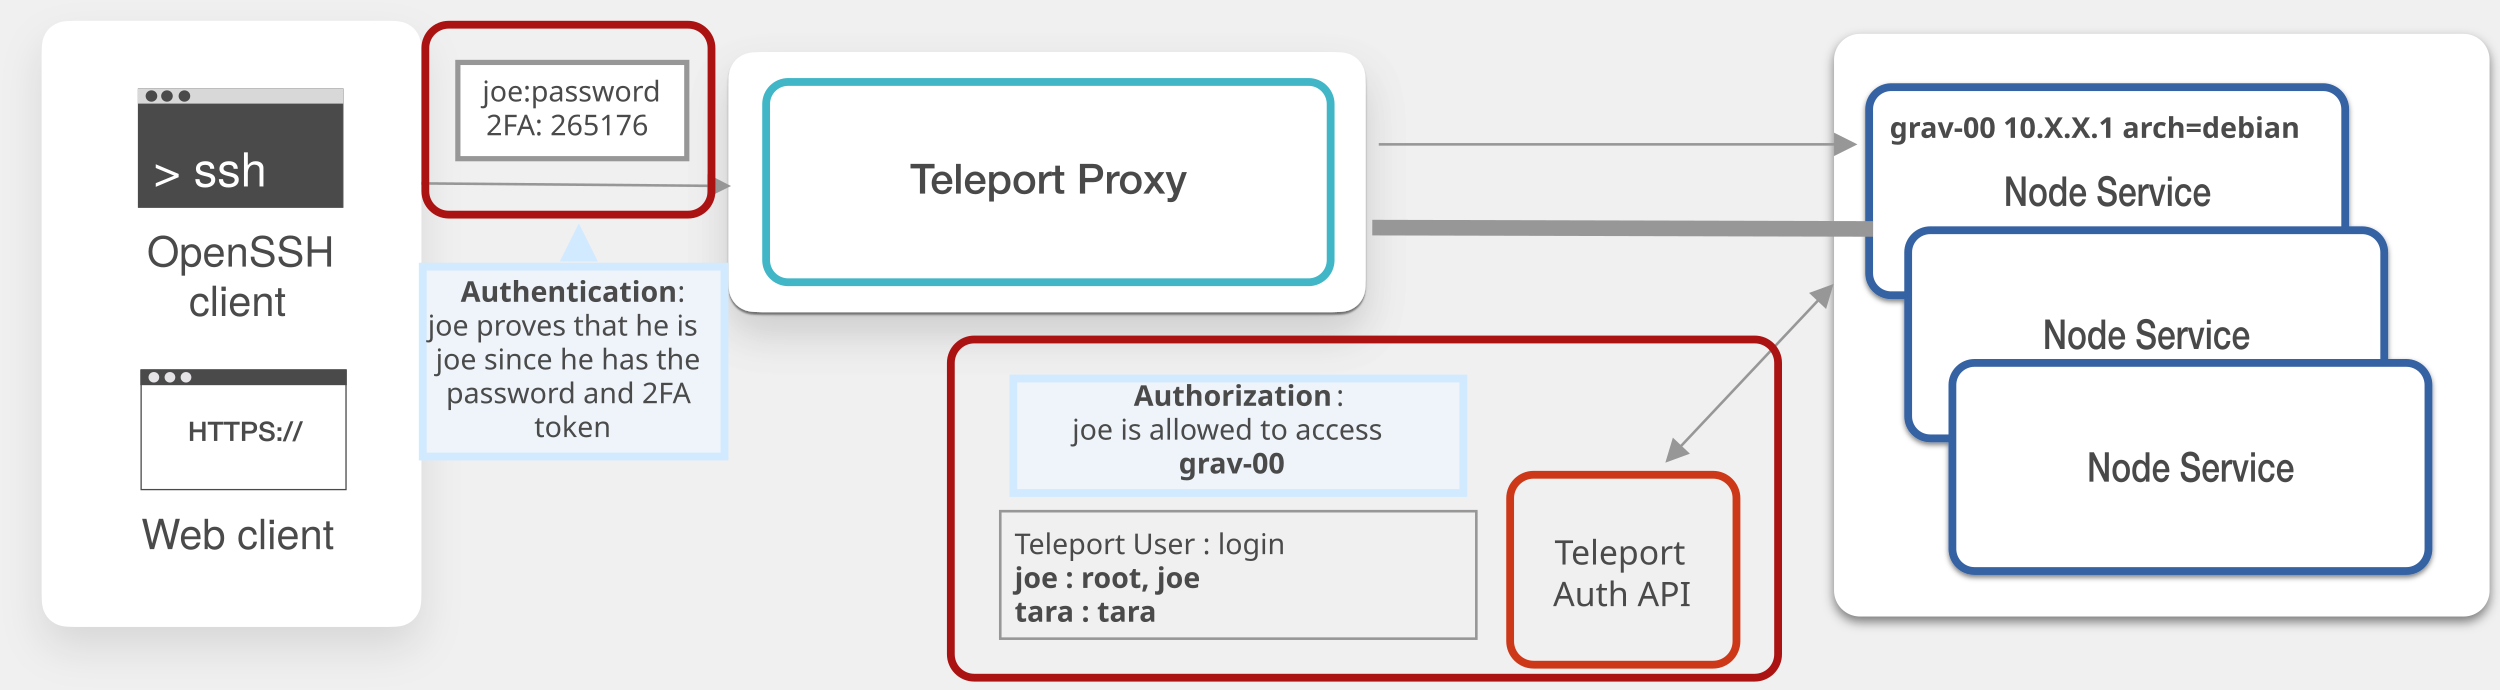
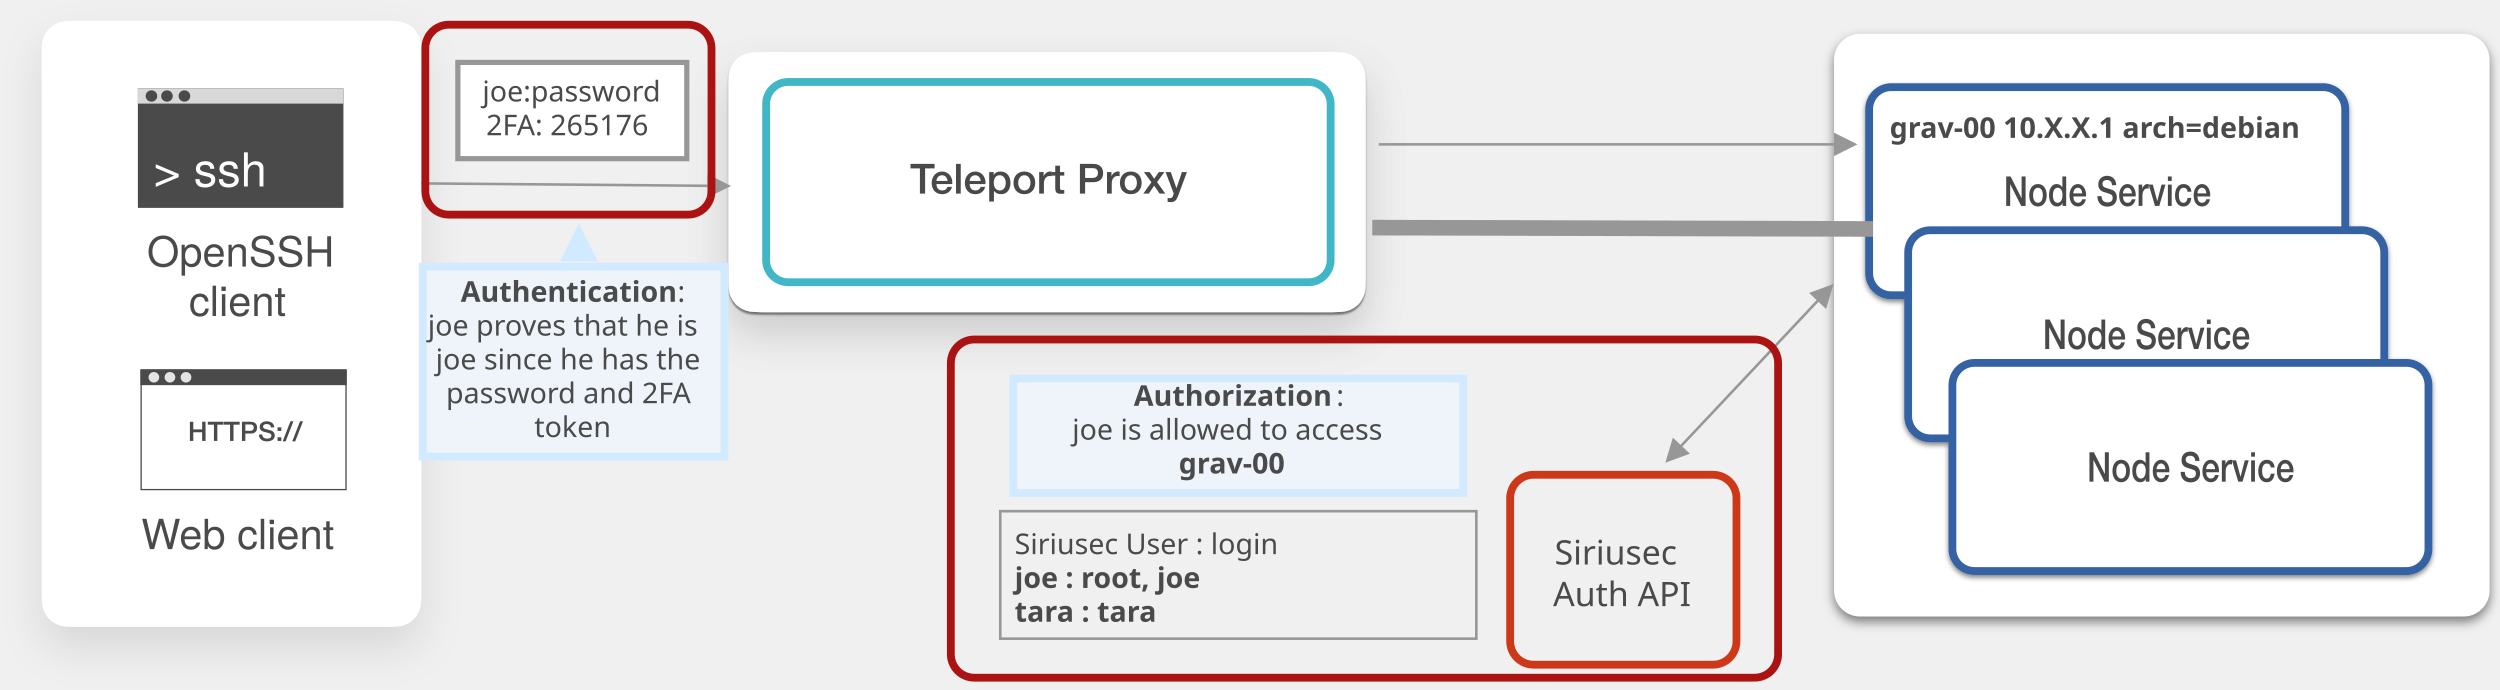
<svg xmlns="http://www.w3.org/2000/svg" xmlns:xlink="http://www.w3.org/1999/xlink" height="265" viewBox="0 0 961 265" width="961">
  <defs>
    <rect id="a" height="224" rx="10" width="252" x="705" y="13" />
    <filter id="b" height="106.2%" width="105.6%" x="-2.8%" y="-2.2%">
      <feOffset dx="0" dy="2" in="SourceAlpha" result="shadowOffsetOuter1" />
      <feGaussianBlur in="shadowOffsetOuter1" result="shadowBlurOuter1" stdDeviation="2" />
      <feColorMatrix in="shadowBlurOuter1" type="matrix" values="0 0 0 0 0   0 0 0 0 0   0 0 0 0 0  0 0 0 0.5 0" />
    </filter>
    <filter id="c" height="106.9%" width="106%" x="-3%" y="-3.4%">
      <feOffset dx="0" dy="1" in="SourceAlpha" result="shadowOffsetOuter1" />
      <feGaussianBlur in="shadowOffsetOuter1" result="shadowBlurOuter1" stdDeviation="1" />
      <feColorMatrix in="shadowBlurOuter1" result="shadowMatrixOuter1" type="matrix" values="0 0 0 0 0   0 0 0 0 0   0 0 0 0 0  0 0 0 0.5 0" />
      <feMerge>
        <feMergeNode in="shadowMatrixOuter1" />
        <feMergeNode in="SourceGraphic" />
      </feMerge>
    </filter>
    <filter id="d" height="140%" width="116.3%" x="-8.2%" y="-12%">
      <feOffset dx="0" dy="1" in="SourceAlpha" result="shadowOffsetOuter1" />
      <feGaussianBlur in="shadowOffsetOuter1" result="shadowBlurOuter1" stdDeviation=".5" />
      <feColorMatrix in="shadowBlurOuter1" result="shadowMatrixOuter1" type="matrix" values="0 0 0 0 0   0 0 0 0 0   0 0 0 0 0  0 0 0 0.5 0" />
      <feMerge>
        <feMergeNode in="shadowMatrixOuter1" />
        <feMergeNode in="SourceGraphic" />
      </feMerge>
    </filter>
    <path id="e" d="m12.819 0h219.361c4.458 0 6.074.464 7.704 1.336 1.63.872 2.909 2.15 3.78 3.78.872 1.63 1.336 3.246 1.336 7.704v74.361c0 4.458-.464 6.074-1.336 7.704-.872 1.63-2.15 2.909-3.78 3.78-1.63.872-3.246 1.336-7.704 1.336h-219.361c-4.458 0-6.074-.464-7.704-1.336-1.63-.872-2.909-2.15-3.78-3.78s-1.336-3.246-1.336-7.704v-74.361c0-4.458.464-6.074 1.336-7.704s2.15-2.909 3.78-3.78 3.246-1.336 7.704-1.336z" />
    <filter id="f" height="156%" width="122.9%" x="-11.4%" y="-20%">
      <feOffset dx="0" dy="8" in="SourceAlpha" result="shadowOffsetOuter1" />
      <feGaussianBlur in="shadowOffsetOuter1" result="shadowBlurOuter1" stdDeviation="8" />
      <feColorMatrix in="shadowBlurOuter1" type="matrix" values="0 0 0 0 0   0 0 0 0 0   0 0 0 0 0  0 0 0 0.104 0" />
    </filter>
    <path id="g" d="m28.819 8h120.361c4.458 0 6.074.464 7.704 1.336 1.63.872 2.909 2.15 3.78 3.78.872 1.63 1.336 3.246 1.336 7.704v207.361c0 4.458-.464 6.074-1.336 7.704-.872 1.63-2.15 2.909-3.78 3.78-1.63.872-3.246 1.336-7.704 1.336h-120.361c-4.458 0-6.074-.464-7.704-1.336-1.63-.872-2.909-2.15-3.78-3.78-.872-1.63-1.336-3.246-1.336-7.704v-207.361c0-4.458.464-6.074 1.336-7.704.872-1.63 2.15-2.909 3.78-3.78 1.63-.872 3.246-1.336 7.704-1.336z" />
    <filter id="h" height="124%" width="138.4%" x="-19.2%" y="-8.6%">
      <feOffset dx="0" dy="8" in="SourceAlpha" result="shadowOffsetOuter1" />
      <feGaussianBlur in="shadowOffsetOuter1" result="shadowBlurOuter1" stdDeviation="8" />
      <feColorMatrix in="shadowBlurOuter1" type="matrix" values="0 0 0 0 0   0 0 0 0 0   0 0 0 0 0  0 0 0 0.104 0" />
    </filter>
  </defs>
  <g fill="none" fill-rule="evenodd">
    <use fill="#000" filter="url(#b)" xlink:href="#a" />
    <use fill="#fff" fill-rule="evenodd" xlink:href="#a" />
    <g filter="url(#c)" transform="translate(717 32)">
      <path d="m10 1.5c-4.694 0-8.5 3.806-8.5 8.5v63c0 4.694 3.806 8.5 8.5 8.5h166c4.694 0 8.5-3.806 8.5-8.5v-63c0-4.694-3.806-8.5-8.5-8.5z" fill="#fff" stroke="#3662a2" stroke-width="3" />
      <path d="m54.183 35.841h1.7l4.198 8.338h.026v-8.338h1.532v11.318h-1.7l-4.185-8.322h-.039v8.322h-1.532zm12.206 11.54c-.532 0-1.006-.108-1.423-.325-.416-.217-.768-.515-1.056-.896-.288-.38-.506-.835-.657-1.363s-.225-1.11-.225-1.744c0-.624.075-1.199.225-1.728.15-.528.369-.983.657-1.363.288-.38.64-.679 1.056-.896.416-.217.891-.325 1.423-.325.532 0 1.006.108 1.423.325s.768.515 1.056.896c.288.38.506.835.657 1.363.15.528.225 1.104.225 1.728 0 .634-.075 1.215-.225 1.744s-.369.983-.657 1.363c-.288.38-.64.679-1.056.896-.416.217-.891.325-1.423.325zm0-1.427c.326 0 .609-.085.85-.254.24-.169.438-.391.592-.666.155-.275.268-.584.341-.927.073-.343.109-.695.109-1.054 0-.349-.036-.697-.109-1.046-.073-.349-.187-.658-.341-.927-.155-.269-.352-.489-.592-.658-.24-.169-.524-.254-.85-.254s-.609.085-.85.254c-.24.169-.438.388-.592.658-.155.269-.268.579-.341.927-.073.349-.109.697-.109 1.046 0 .359.036.711.109 1.054s.187.653.341.927c.155.275.352.497.592.666.24.169.524.254.85.254zm10.854 1.205h-1.391v-1.11h-.026c-.197.476-.485.816-.863 1.022-.378.206-.777.309-1.197.309-.524 0-.981-.114-1.371-.341-.391-.227-.715-.536-.972-.927-.258-.391-.451-.853-.579-1.387-.129-.534-.193-1.107-.193-1.72 0-.74.082-1.379.245-1.918.163-.539.38-.983.65-1.332.27-.349.579-.605.927-.769.348-.164.702-.246 1.062-.246.206 0 .416.024.631.071s.421.124.618.23c.197.106.38.24.547.404s.307.357.418.579h.026v-4.185h1.468zm-5.125-4.011c0 .349.036.692.109 1.03s.185.639.335.904.341.476.573.634c.232.159.506.238.824.238.326 0 .607-.085.843-.254.236-.169.429-.391.579-.666.15-.275.262-.584.335-.927s.109-.695.109-1.054c0-.909-.165-1.617-.496-2.124s-.779-.761-1.346-.761c-.343 0-.633.087-.869.262-.236.174-.429.402-.579.682s-.258.597-.322.951-.097.716-.097 1.086zm11.292-.808c-.017-.285-.067-.56-.148-.824s-.193-.494-.335-.69-.313-.354-.515-.476c-.202-.122-.427-.182-.676-.182-.258 0-.491.055-.702.166-.21.111-.391.264-.541.46-.15.196-.27.425-.361.69s-.139.55-.148.856zm-3.425 1.189c0 .317.036.624.109.919.073.296.182.555.328.777.146.222.33.399.554.531.223.132.489.198.798.198.429 0 .775-.114 1.037-.341.262-.227.457-.568.586-1.022h1.391c-.077.444-.21.84-.399 1.189-.189.349-.416.642-.682.88-.266.238-.564.417-.895.539-.33.122-.676.182-1.037.182-.524 0-.987-.106-1.391-.317-.403-.211-.745-.507-1.024-.888-.279-.38-.489-.835-.631-1.363-.142-.528-.212-1.11-.212-1.744 0-.581.075-1.133.225-1.657.15-.523.365-.983.644-1.379.279-.396.616-.711 1.011-.943.395-.232.841-.349 1.339-.349.524 0 .994.135 1.41.404.416.269.762.626 1.037 1.07s.474.954.599 1.53c.124.576.157 1.17.097 1.783zm10.854-.143c0 .433.06.803.18 1.11.12.306.288.557.502.753.215.196.461.338.74.428.279.09.582.135.908.135.352 0 .652-.05.901-.151s.451-.23.605-.388c.155-.159.266-.341.335-.547.069-.206.103-.415.103-.626 0-.433-.079-.753-.238-.959-.159-.206-.333-.351-.521-.436-.326-.148-.706-.288-1.14-.42-.433-.132-.968-.304-1.603-.515-.395-.127-.723-.293-.985-.499-.262-.206-.47-.436-.624-.69s-.264-.523-.328-.808c-.064-.285-.097-.576-.097-.872 0-.571.097-1.065.29-1.482.193-.417.449-.764.766-1.038.318-.275.678-.478 1.082-.61.403-.132.811-.198 1.223-.198.481 0 .933.077 1.358.23s.798.383 1.12.69.577.684.766 1.133c.189.449.283.97.283 1.561h-1.609c-.043-.729-.245-1.244-.605-1.546-.361-.301-.82-.452-1.378-.452-.189 0-.382.024-.579.071-.197.048-.378.127-.541.238-.163.111-.298.262-.406.452-.107.19-.161.428-.161.713 0 .402.101.716.303.943s.466.399.792.515c.034.011.17.055.406.135.236.079.5.166.792.262.292.095.577.188.856.277.279.09.479.156.599.198.3.116.562.275.785.476s.41.431.56.69c.15.259.262.536.335.832.073.296.109.592.109.888 0 .634-.105 1.176-.315 1.625-.21.449-.487.816-.83 1.102-.343.285-.734.494-1.172.626-.438.132-.884.198-1.339.198-.524 0-1.017-.079-1.481-.238-.464-.159-.867-.402-1.21-.729-.343-.328-.618-.748-.824-1.26-.206-.513-.313-1.118-.322-1.815zm11.653-1.046c-.017-.285-.067-.56-.148-.824-.082-.264-.193-.494-.335-.69-.142-.196-.313-.354-.515-.476-.202-.122-.427-.182-.676-.182-.258 0-.491.055-.702.166-.21.111-.391.264-.541.46-.15.196-.27.425-.361.69-.09.264-.139.55-.148.856zm-3.425 1.189c0 .317.036.624.109.919.073.296.182.555.328.777.146.222.33.399.554.531.223.132.489.198.798.198.429 0 .775-.114 1.037-.341.262-.227.457-.568.586-1.022h1.391c-.077.444-.21.84-.399 1.189-.189.349-.416.642-.682.88-.266.238-.564.417-.895.539-.33.122-.676.182-1.037.182-.524 0-.987-.106-1.391-.317-.403-.211-.745-.507-1.024-.888s-.489-.835-.631-1.363-.212-1.11-.212-1.744c0-.581.075-1.133.225-1.657.15-.523.365-.983.644-1.379.279-.396.616-.711 1.011-.943.395-.232.841-.349 1.339-.349.524 0 .994.135 1.41.404.416.269.762.626 1.037 1.07s.474.954.599 1.53c.124.576.157 1.17.097 1.783zm6.013-4.565h1.378v1.585h.026c.043-.222.127-.439.251-.65.124-.211.275-.404.451-.579.176-.174.371-.314.586-.42.215-.106.433-.159.657-.159.172 0 .29.005.354.016.064.011.131.021.2.032v1.744c-.103-.021-.208-.04-.315-.055-.107-.016-.212-.024-.315-.024-.249 0-.483.061-.702.182-.219.122-.41.301-.573.539-.163.238-.292.531-.386.88-.094.349-.142.75-.142 1.205v3.9h-1.468zm3.876 0h1.597l1.687 6.293h.026l1.622-6.293h1.519l-2.382 8.195h-1.648zm7.378-3.123h1.468v1.712h-1.468zm0 3.123h1.468v8.195h-1.468zm7.558 2.742c-.06-.507-.225-.89-.496-1.149-.27-.259-.612-.388-1.024-.388-.189 0-.391.04-.605.119-.215.079-.412.227-.592.444-.18.217-.33.518-.451.904-.12.386-.18.89-.18 1.514 0 .338.032.676.097 1.015.064.338.167.639.309.904.142.264.324.478.547.642s.494.246.811.246c.429 0 .783-.164 1.062-.491s.453-.787.521-1.379h1.468c-.137 1.067-.466 1.884-.985 2.449s-1.208.848-2.067.848c-.524 0-.985-.108-1.384-.325-.399-.217-.736-.513-1.011-.888s-.483-.822-.624-1.339c-.142-.518-.212-1.078-.212-1.68 0-.613.069-1.189.206-1.728.137-.539.343-1.007.618-1.403.275-.396.616-.708 1.024-.935s.886-.341 1.436-.341c.386 0 .753.061 1.101.182.348.122.657.304.927.547s.491.55.663.919c.172.37.275.808.309 1.316zm7.236.634c-.017-.285-.067-.56-.148-.824-.082-.264-.193-.494-.335-.69-.142-.196-.313-.354-.515-.476-.202-.122-.427-.182-.676-.182-.258 0-.491.055-.702.166-.21.111-.391.264-.541.46-.15.196-.27.425-.361.69-.09.264-.139.55-.148.856zm-3.425 1.189c0 .317.036.624.109.919.073.296.182.555.328.777.146.222.33.399.554.531.223.132.489.198.798.198.429 0 .775-.114 1.037-.341s.457-.568.586-1.022h1.391c-.077.444-.21.84-.399 1.189-.189.349-.416.642-.682.88-.266.238-.564.417-.895.539-.33.122-.676.182-1.037.182-.524 0-.987-.106-1.391-.317-.403-.211-.745-.507-1.024-.888-.279-.38-.489-.835-.631-1.363-.142-.528-.212-1.11-.212-1.744 0-.581.075-1.133.225-1.657.15-.523.365-.983.644-1.379.279-.396.616-.711 1.011-.943.395-.232.841-.349 1.339-.349.524 0 .994.135 1.41.404.416.269.762.626 1.037 1.07s.474.954.599 1.53c.124.576.157 1.17.097 1.783z" fill="#4a4a4a" />
      <g transform="translate(15 55)">
        <path d="m10 1.5c-4.694 0-8.5 3.806-8.5 8.5v63c0 4.694 3.806 8.5 8.5 8.5h166c4.694 0 8.5-3.806 8.5-8.5v-63c0-4.694-3.806-8.5-8.5-8.5z" fill="#fff" stroke="#3662a2" stroke-width="3" />
        <path d="m54.183 35.841h1.7l4.198 8.338h.026v-8.338h1.532v11.318h-1.7l-4.185-8.322h-.039v8.322h-1.532zm12.206 11.54c-.532 0-1.006-.108-1.423-.325-.416-.217-.768-.515-1.056-.896-.288-.38-.506-.835-.657-1.363s-.225-1.11-.225-1.744c0-.624.075-1.199.225-1.728.15-.528.369-.983.657-1.363.288-.38.64-.679 1.056-.896.416-.217.891-.325 1.423-.325.532 0 1.006.108 1.423.325s.768.515 1.056.896c.288.38.506.835.657 1.363.15.528.225 1.104.225 1.728 0 .634-.075 1.215-.225 1.744s-.369.983-.657 1.363c-.288.38-.64.679-1.056.896-.416.217-.891.325-1.423.325zm0-1.427c.326 0 .609-.085.85-.254.24-.169.438-.391.592-.666.155-.275.268-.584.341-.927.073-.343.109-.695.109-1.054 0-.349-.036-.697-.109-1.046-.073-.349-.187-.658-.341-.927-.155-.269-.352-.489-.592-.658-.24-.169-.524-.254-.85-.254s-.609.085-.85.254c-.24.169-.438.388-.592.658-.155.269-.268.579-.341.927-.073.349-.109.697-.109 1.046 0 .359.036.711.109 1.054s.187.653.341.927c.155.275.352.497.592.666.24.169.524.254.85.254zm10.854 1.205h-1.391v-1.11h-.026c-.197.476-.485.816-.863 1.022-.378.206-.777.309-1.197.309-.524 0-.981-.114-1.371-.341-.391-.227-.715-.536-.972-.927-.258-.391-.451-.853-.579-1.387-.129-.534-.193-1.107-.193-1.72 0-.74.082-1.379.245-1.918.163-.539.38-.983.65-1.332.27-.349.579-.605.927-.769.348-.164.702-.246 1.062-.246.206 0 .416.024.631.071s.421.124.618.23c.197.106.38.24.547.404s.307.357.418.579h.026v-4.185h1.468zm-5.125-4.011c0 .349.036.692.109 1.03s.185.639.335.904.341.476.573.634c.232.159.506.238.824.238.326 0 .607-.085.843-.254.236-.169.429-.391.579-.666.15-.275.262-.584.335-.927s.109-.695.109-1.054c0-.909-.165-1.617-.496-2.124s-.779-.761-1.346-.761c-.343 0-.633.087-.869.262-.236.174-.429.402-.579.682s-.258.597-.322.951-.097.716-.097 1.086zm11.292-.808c-.017-.285-.067-.56-.148-.824s-.193-.494-.335-.69-.313-.354-.515-.476c-.202-.122-.427-.182-.676-.182-.258 0-.491.055-.702.166-.21.111-.391.264-.541.46-.15.196-.27.425-.361.69s-.139.55-.148.856zm-3.425 1.189c0 .317.036.624.109.919.073.296.182.555.328.777.146.222.33.399.554.531.223.132.489.198.798.198.429 0 .775-.114 1.037-.341.262-.227.457-.568.586-1.022h1.391c-.077.444-.21.84-.399 1.189-.189.349-.416.642-.682.88-.266.238-.564.417-.895.539-.33.122-.676.182-1.037.182-.524 0-.987-.106-1.391-.317-.403-.211-.745-.507-1.024-.888-.279-.38-.489-.835-.631-1.363-.142-.528-.212-1.11-.212-1.744 0-.581.075-1.133.225-1.657.15-.523.365-.983.644-1.379.279-.396.616-.711 1.011-.943.395-.232.841-.349 1.339-.349.524 0 .994.135 1.41.404.416.269.762.626 1.037 1.07s.474.954.599 1.53c.124.576.157 1.17.097 1.783zm10.854-.143c0 .433.06.803.18 1.11.12.306.288.557.502.753.215.196.461.338.74.428.279.09.582.135.908.135.352 0 .652-.05.901-.151s.451-.23.605-.388c.155-.159.266-.341.335-.547.069-.206.103-.415.103-.626 0-.433-.079-.753-.238-.959-.159-.206-.333-.351-.521-.436-.326-.148-.706-.288-1.14-.42-.433-.132-.968-.304-1.603-.515-.395-.127-.723-.293-.985-.499-.262-.206-.47-.436-.624-.69s-.264-.523-.328-.808c-.064-.285-.097-.576-.097-.872 0-.571.097-1.065.29-1.482.193-.417.449-.764.766-1.038.318-.275.678-.478 1.082-.61.403-.132.811-.198 1.223-.198.481 0 .933.077 1.358.23s.798.383 1.12.69.577.684.766 1.133c.189.449.283.97.283 1.561h-1.609c-.043-.729-.245-1.244-.605-1.546-.361-.301-.82-.452-1.378-.452-.189 0-.382.024-.579.071-.197.048-.378.127-.541.238-.163.111-.298.262-.406.452-.107.19-.161.428-.161.713 0 .402.101.716.303.943s.466.399.792.515c.034.011.17.055.406.135.236.079.5.166.792.262.292.095.577.188.856.277.279.09.479.156.599.198.3.116.562.275.785.476s.41.431.56.69c.15.259.262.536.335.832.073.296.109.592.109.888 0 .634-.105 1.176-.315 1.625-.21.449-.487.816-.83 1.102-.343.285-.734.494-1.172.626-.438.132-.884.198-1.339.198-.524 0-1.017-.079-1.481-.238-.464-.159-.867-.402-1.21-.729-.343-.328-.618-.748-.824-1.26-.206-.513-.313-1.118-.322-1.815zm11.653-1.046c-.017-.285-.067-.56-.148-.824-.082-.264-.193-.494-.335-.69-.142-.196-.313-.354-.515-.476-.202-.122-.427-.182-.676-.182-.258 0-.491.055-.702.166-.21.111-.391.264-.541.46-.15.196-.27.425-.361.69-.09.264-.139.55-.148.856zm-3.425 1.189c0 .317.036.624.109.919.073.296.182.555.328.777.146.222.33.399.554.531.223.132.489.198.798.198.429 0 .775-.114 1.037-.341.262-.227.457-.568.586-1.022h1.391c-.077.444-.21.84-.399 1.189-.189.349-.416.642-.682.88-.266.238-.564.417-.895.539-.33.122-.676.182-1.037.182-.524 0-.987-.106-1.391-.317-.403-.211-.745-.507-1.024-.888s-.489-.835-.631-1.363-.212-1.11-.212-1.744c0-.581.075-1.133.225-1.657.15-.523.365-.983.644-1.379.279-.396.616-.711 1.011-.943.395-.232.841-.349 1.339-.349.524 0 .994.135 1.41.404.416.269.762.626 1.037 1.07s.474.954.599 1.53c.124.576.157 1.17.097 1.783zm6.013-4.565h1.378v1.585h.026c.043-.222.127-.439.251-.65.124-.211.275-.404.451-.579.176-.174.371-.314.586-.42.215-.106.433-.159.657-.159.172 0 .29.005.354.016.064.011.131.021.2.032v1.744c-.103-.021-.208-.04-.315-.055-.107-.016-.212-.024-.315-.024-.249 0-.483.061-.702.182-.219.122-.41.301-.573.539-.163.238-.292.531-.386.88-.094.349-.142.75-.142 1.205v3.9h-1.468zm3.876 0h1.597l1.687 6.293h.026l1.622-6.293h1.519l-2.382 8.195h-1.648zm7.378-3.123h1.468v1.712h-1.468zm0 3.123h1.468v8.195h-1.468zm7.558 2.742c-.06-.507-.225-.89-.496-1.149-.27-.259-.612-.388-1.024-.388-.189 0-.391.04-.605.119-.215.079-.412.227-.592.444-.18.217-.33.518-.451.904-.12.386-.18.89-.18 1.514 0 .338.032.676.097 1.015.064.338.167.639.309.904.142.264.324.478.547.642s.494.246.811.246c.429 0 .783-.164 1.062-.491s.453-.787.521-1.379h1.468c-.137 1.067-.466 1.884-.985 2.449s-1.208.848-2.067.848c-.524 0-.985-.108-1.384-.325-.399-.217-.736-.513-1.011-.888s-.483-.822-.624-1.339c-.142-.518-.212-1.078-.212-1.68 0-.613.069-1.189.206-1.728.137-.539.343-1.007.618-1.403.275-.396.616-.708 1.024-.935s.886-.341 1.436-.341c.386 0 .753.061 1.101.182.348.122.657.304.927.547s.491.55.663.919c.172.37.275.808.309 1.316zm7.236.634c-.017-.285-.067-.56-.148-.824-.082-.264-.193-.494-.335-.69-.142-.196-.313-.354-.515-.476-.202-.122-.427-.182-.676-.182-.258 0-.491.055-.702.166-.21.111-.391.264-.541.46-.15.196-.27.425-.361.69-.09.264-.139.55-.148.856zm-3.425 1.189c0 .317.036.624.109.919.073.296.182.555.328.777.146.222.33.399.554.531.223.132.489.198.798.198.429 0 .775-.114 1.037-.341s.457-.568.586-1.022h1.391c-.077.444-.21.84-.399 1.189-.189.349-.416.642-.682.88-.266.238-.564.417-.895.539-.33.122-.676.182-1.037.182-.524 0-.987-.106-1.391-.317-.403-.211-.745-.507-1.024-.888-.279-.38-.489-.835-.631-1.363-.142-.528-.212-1.11-.212-1.744 0-.581.075-1.133.225-1.657.15-.523.365-.983.644-1.379.279-.396.616-.711 1.011-.943.395-.232.841-.349 1.339-.349.524 0 .994.135 1.41.404.416.269.762.626 1.037 1.07s.474.954.599 1.53c.124.576.157 1.17.097 1.783z" fill="#4a4a4a" />
      </g>
      <g transform="translate(32 106)">
        <path d="m10 1.5c-4.694 0-8.5 3.806-8.5 8.5v63c0 4.694 3.806 8.5 8.5 8.5h166c4.694 0 8.5-3.806 8.5-8.5v-63c0-4.694-3.806-8.5-8.5-8.5z" fill="#fff" stroke="#3662a2" stroke-width="3" />
        <path d="m54.183 35.841h1.7l4.198 8.338h.026v-8.338h1.532v11.318h-1.7l-4.185-8.322h-.039v8.322h-1.532zm12.206 11.54c-.532 0-1.006-.108-1.423-.325-.416-.217-.768-.515-1.056-.896-.288-.38-.506-.835-.657-1.363s-.225-1.11-.225-1.744c0-.624.075-1.199.225-1.728.15-.528.369-.983.657-1.363.288-.38.64-.679 1.056-.896.416-.217.891-.325 1.423-.325.532 0 1.006.108 1.423.325s.768.515 1.056.896c.288.38.506.835.657 1.363.15.528.225 1.104.225 1.728 0 .634-.075 1.215-.225 1.744s-.369.983-.657 1.363c-.288.38-.64.679-1.056.896-.416.217-.891.325-1.423.325zm0-1.427c.326 0 .609-.085.85-.254.24-.169.438-.391.592-.666.155-.275.268-.584.341-.927.073-.343.109-.695.109-1.054 0-.349-.036-.697-.109-1.046-.073-.349-.187-.658-.341-.927-.155-.269-.352-.489-.592-.658-.24-.169-.524-.254-.85-.254s-.609.085-.85.254c-.24.169-.438.388-.592.658-.155.269-.268.579-.341.927-.073.349-.109.697-.109 1.046 0 .359.036.711.109 1.054s.187.653.341.927c.155.275.352.497.592.666.24.169.524.254.85.254zm10.854 1.205h-1.391v-1.11h-.026c-.197.476-.485.816-.863 1.022-.378.206-.777.309-1.197.309-.524 0-.981-.114-1.371-.341-.391-.227-.715-.536-.972-.927-.258-.391-.451-.853-.579-1.387-.129-.534-.193-1.107-.193-1.72 0-.74.082-1.379.245-1.918.163-.539.38-.983.65-1.332.27-.349.579-.605.927-.769.348-.164.702-.246 1.062-.246.206 0 .416.024.631.071s.421.124.618.23c.197.106.38.24.547.404s.307.357.418.579h.026v-4.185h1.468zm-5.125-4.011c0 .349.036.692.109 1.03s.185.639.335.904.341.476.573.634c.232.159.506.238.824.238.326 0 .607-.085.843-.254.236-.169.429-.391.579-.666.15-.275.262-.584.335-.927s.109-.695.109-1.054c0-.909-.165-1.617-.496-2.124s-.779-.761-1.346-.761c-.343 0-.633.087-.869.262-.236.174-.429.402-.579.682s-.258.597-.322.951-.097.716-.097 1.086zm11.292-.808c-.017-.285-.067-.56-.148-.824s-.193-.494-.335-.69-.313-.354-.515-.476c-.202-.122-.427-.182-.676-.182-.258 0-.491.055-.702.166-.21.111-.391.264-.541.46-.15.196-.27.425-.361.69s-.139.55-.148.856zm-3.425 1.189c0 .317.036.624.109.919.073.296.182.555.328.777.146.222.33.399.554.531.223.132.489.198.798.198.429 0 .775-.114 1.037-.341.262-.227.457-.568.586-1.022h1.391c-.077.444-.21.84-.399 1.189-.189.349-.416.642-.682.88-.266.238-.564.417-.895.539-.33.122-.676.182-1.037.182-.524 0-.987-.106-1.391-.317-.403-.211-.745-.507-1.024-.888-.279-.38-.489-.835-.631-1.363-.142-.528-.212-1.11-.212-1.744 0-.581.075-1.133.225-1.657.15-.523.365-.983.644-1.379.279-.396.616-.711 1.011-.943.395-.232.841-.349 1.339-.349.524 0 .994.135 1.41.404.416.269.762.626 1.037 1.07s.474.954.599 1.53c.124.576.157 1.17.097 1.783zm10.854-.143c0 .433.06.803.18 1.11.12.306.288.557.502.753.215.196.461.338.74.428.279.09.582.135.908.135.352 0 .652-.05.901-.151s.451-.23.605-.388c.155-.159.266-.341.335-.547.069-.206.103-.415.103-.626 0-.433-.079-.753-.238-.959-.159-.206-.333-.351-.521-.436-.326-.148-.706-.288-1.14-.42-.433-.132-.968-.304-1.603-.515-.395-.127-.723-.293-.985-.499-.262-.206-.47-.436-.624-.69s-.264-.523-.328-.808c-.064-.285-.097-.576-.097-.872 0-.571.097-1.065.29-1.482.193-.417.449-.764.766-1.038.318-.275.678-.478 1.082-.61.403-.132.811-.198 1.223-.198.481 0 .933.077 1.358.23s.798.383 1.12.69.577.684.766 1.133c.189.449.283.97.283 1.561h-1.609c-.043-.729-.245-1.244-.605-1.546-.361-.301-.82-.452-1.378-.452-.189 0-.382.024-.579.071-.197.048-.378.127-.541.238-.163.111-.298.262-.406.452-.107.19-.161.428-.161.713 0 .402.101.716.303.943s.466.399.792.515c.034.011.17.055.406.135.236.079.5.166.792.262.292.095.577.188.856.277.279.09.479.156.599.198.3.116.562.275.785.476s.41.431.56.69c.15.259.262.536.335.832.073.296.109.592.109.888 0 .634-.105 1.176-.315 1.625-.21.449-.487.816-.83 1.102-.343.285-.734.494-1.172.626-.438.132-.884.198-1.339.198-.524 0-1.017-.079-1.481-.238-.464-.159-.867-.402-1.21-.729-.343-.328-.618-.748-.824-1.26-.206-.513-.313-1.118-.322-1.815zm11.653-1.046c-.017-.285-.067-.56-.148-.824-.082-.264-.193-.494-.335-.69-.142-.196-.313-.354-.515-.476-.202-.122-.427-.182-.676-.182-.258 0-.491.055-.702.166-.21.111-.391.264-.541.46-.15.196-.27.425-.361.69-.09.264-.139.55-.148.856zm-3.425 1.189c0 .317.036.624.109.919.073.296.182.555.328.777.146.222.33.399.554.531.223.132.489.198.798.198.429 0 .775-.114 1.037-.341.262-.227.457-.568.586-1.022h1.391c-.077.444-.21.84-.399 1.189-.189.349-.416.642-.682.88-.266.238-.564.417-.895.539-.33.122-.676.182-1.037.182-.524 0-.987-.106-1.391-.317-.403-.211-.745-.507-1.024-.888s-.489-.835-.631-1.363-.212-1.11-.212-1.744c0-.581.075-1.133.225-1.657.15-.523.365-.983.644-1.379.279-.396.616-.711 1.011-.943.395-.232.841-.349 1.339-.349.524 0 .994.135 1.41.404.416.269.762.626 1.037 1.07s.474.954.599 1.53c.124.576.157 1.17.097 1.783zm6.013-4.565h1.378v1.585h.026c.043-.222.127-.439.251-.65.124-.211.275-.404.451-.579.176-.174.371-.314.586-.42.215-.106.433-.159.657-.159.172 0 .29.005.354.016.064.011.131.021.2.032v1.744c-.103-.021-.208-.04-.315-.055-.107-.016-.212-.024-.315-.024-.249 0-.483.061-.702.182-.219.122-.41.301-.573.539-.163.238-.292.531-.386.88-.094.349-.142.75-.142 1.205v3.9h-1.468zm3.876 0h1.597l1.687 6.293h.026l1.622-6.293h1.519l-2.382 8.195h-1.648zm7.378-3.123h1.468v1.712h-1.468zm0 3.123h1.468v8.195h-1.468zm7.558 2.742c-.06-.507-.225-.89-.496-1.149-.27-.259-.612-.388-1.024-.388-.189 0-.391.04-.605.119-.215.079-.412.227-.592.444-.18.217-.33.518-.451.904-.12.386-.18.89-.18 1.514 0 .338.032.676.097 1.015.064.338.167.639.309.904.142.264.324.478.547.642s.494.246.811.246c.429 0 .783-.164 1.062-.491s.453-.787.521-1.379h1.468c-.137 1.067-.466 1.884-.985 2.449s-1.208.848-2.067.848c-.524 0-.985-.108-1.384-.325-.399-.217-.736-.513-1.011-.888s-.483-.822-.624-1.339c-.142-.518-.212-1.078-.212-1.68 0-.613.069-1.189.206-1.728.137-.539.343-1.007.618-1.403.275-.396.616-.708 1.024-.935s.886-.341 1.436-.341c.386 0 .753.061 1.101.182.348.122.657.304.927.547s.491.55.663.919c.172.37.275.808.309 1.316zm7.236.634c-.017-.285-.067-.56-.148-.824-.082-.264-.193-.494-.335-.69-.142-.196-.313-.354-.515-.476-.202-.122-.427-.182-.676-.182-.258 0-.491.055-.702.166-.21.111-.391.264-.541.46-.15.196-.27.425-.361.69-.09.264-.139.55-.148.856zm-3.425 1.189c0 .317.036.624.109.919.073.296.182.555.328.777.146.222.33.399.554.531.223.132.489.198.798.198.429 0 .775-.114 1.037-.341s.457-.568.586-1.022h1.391c-.077.444-.21.84-.399 1.189-.189.349-.416.642-.682.88-.266.238-.564.417-.895.539-.33.122-.676.182-1.037.182-.524 0-.987-.106-1.391-.317-.403-.211-.745-.507-1.024-.888-.279-.38-.489-.835-.631-1.363-.142-.528-.212-1.11-.212-1.744 0-.581.075-1.133.225-1.657.15-.523.365-.983.644-1.379.279-.396.616-.711 1.011-.943.395-.232.841-.349 1.339-.349.524 0 .994.135 1.41.404.416.269.762.626 1.037 1.07s.474.954.599 1.53c.124.576.157 1.17.097 1.783z" fill="#4a4a4a" />
      </g>
    </g>
    <g filter="url(#d)" transform="translate(280 20)">
      <use fill="#000" filter="url(#f)" xlink:href="#e" />
      <use fill="#fff" fill-rule="evenodd" xlink:href="#e" />
      <g transform="translate(13 10)">
        <path d="m10 1.5c-4.694 0-8.5 3.806-8.5 8.5v60c0 4.694 3.806 8.5 8.5 8.5h200c4.694 0 8.5-3.806 8.5-8.5v-60c0-4.694-3.806-8.5-8.5-8.5z" fill="#fff" stroke="#40b6c6" stroke-width="3" />
        <path d="m57 33h9.248v1.728h-3.632v9.696h-2v-9.696h-3.616zm14.224 6.56c-.021-.288-.083-.565-.184-.832s-.24-.499-.416-.696-.389-.357-.64-.48-.531-.184-.84-.184c-.32 0-.611.056-.872.168s-.485.267-.672.464-.336.429-.448.696-.173.555-.184.864zm-4.256 1.2c0 .32.045.629.136.928s.227.56.408.784.411.403.688.536.608.2.992.2c.533 0 .963-.115 1.288-.344s.568-.573.728-1.032h1.728c-.096.448-.261.848-.496 1.2s-.517.648-.848.888-.701.421-1.112.544-.84.184-1.288.184c-.651 0-1.227-.107-1.728-.32s-.925-.512-1.272-.896-.608-.843-.784-1.376-.264-1.12-.264-1.76c0-.587.093-1.144.28-1.672s.453-.992.8-1.392.765-.717 1.256-.952 1.045-.352 1.664-.352c.651 0 1.235.136 1.752.408s.947.632 1.288 1.08.589.963.744 1.544.195 1.181.12 1.8zm7.52-7.76h1.824v11.424h-1.824zm9.488 6.56c-.021-.288-.083-.565-.184-.832s-.24-.499-.416-.696-.389-.357-.64-.48-.531-.184-.84-.184c-.32 0-.611.056-.872.168s-.485.267-.672.464-.336.429-.448.696-.173.555-.184.864zm-4.256 1.2c0 .32.045.629.136.928s.227.56.408.784.411.403.688.536.608.2.992.2c.533 0 .963-.115 1.288-.344s.568-.573.728-1.032h1.728c-.096.448-.261.848-.496 1.2s-.517.648-.848.888-.701.421-1.112.544-.84.184-1.288.184c-.651 0-1.227-.107-1.728-.32s-.925-.512-1.272-.896-.608-.843-.784-1.376-.264-1.12-.264-1.76c0-.587.093-1.144.28-1.672s.453-.992.8-1.392.765-.717 1.256-.952 1.045-.352 1.664-.352c.651 0 1.235.136 1.752.408s.947.632 1.288 1.08.589.963.744 1.544.195 1.181.12 1.8zm7.52-4.608h1.728v1.12h.032c.256-.48.613-.824 1.072-1.032s.955-.312 1.488-.312c.651 0 1.219.115 1.704.344s.888.544 1.208.944.56.867.72 1.4.24 1.104.24 1.712c0 .555-.072 1.093-.216 1.616s-.363.984-.656 1.384c-.293.4-.664.72-1.112.96s-.976.36-1.584.36c-.267 0-.533-.024-.8-.072s-.523-.125-.768-.232-.472-.243-.68-.408-.381-.36-.52-.584h-.032v4.128h-1.824zm6.368 4.144c0-.373-.048-.736-.144-1.088s-.24-.664-.432-.936-.432-.491-.72-.656-.619-.248-.992-.248c-.768 0-1.347.267-1.736.8s-.584 1.243-.584 2.128c0 .416.051.803.152 1.16s.253.664.456.92.445.459.728.608.611.224.984.224c.416 0 .768-.085 1.056-.256s.525-.392.712-.664.32-.581.4-.928.12-.701.12-1.064zm7.152 4.352c-.661 0-1.251-.109-1.768-.328s-.955-.52-1.312-.904-.629-.843-.816-1.376-.28-1.12-.28-1.76c0-.629.093-1.211.28-1.744s.459-.992.816-1.376.795-.685 1.312-.904 1.107-.328 1.768-.328 1.251.109 1.768.328.955.52 1.312.904.629.843.816 1.376.28 1.115.28 1.744c0 .64-.093 1.227-.28 1.76s-.459.992-.816 1.376-.795.685-1.312.904-1.107.328-1.768.328zm0-1.44c.405 0 .757-.085 1.056-.256s.544-.395.736-.672.333-.589.424-.936.136-.701.136-1.064c0-.352-.045-.704-.136-1.056s-.232-.664-.424-.936-.437-.493-.736-.664-.651-.256-1.056-.256-.757.085-1.056.256c-.299.171-.544.392-.736.664s-.333.584-.424.936-.136.704-.136 1.056c0 .363.045.717.136 1.064s.232.659.424.936.437.501.736.672c.299.171.651.256 1.056.256zm5.696-7.056h1.712v1.6h.032c.053-.224.157-.443.312-.656s.341-.408.56-.584.461-.317.728-.424.539-.16.816-.16c.213 0 .36.005.44.016s.163.021.248.032v1.76c-.128-.021-.259-.04-.392-.056s-.264-.024-.392-.024c-.309 0-.6.061-.872.184s-.509.304-.712.544-.363.536-.48.888-.176.757-.176 1.216v3.936h-1.824zm4.8 0h1.376v-2.48h1.824v2.48h1.648v1.36h-1.648v4.416c0 .192.008.357.024.496s.053.256.112.352.147.168.264.216.277.072.48.072c.128 0 .256-.003.384-.008s.256-.024.384-.056v1.408c-.203.021-.4.043-.592.064s-.389.032-.592.032c-.48 0-.867-.045-1.16-.136s-.523-.224-.688-.4-.277-.397-.336-.664-.093-.571-.104-.912v-4.88h-1.376zm10.864-3.152h5.04c.811 0 1.472.117 1.984.352s.907.528 1.184.88.467.736.568 1.152.152.8.152 1.152-.051.733-.152 1.144-.291.792-.568 1.144-.672.643-1.184.872-1.173.344-1.984.344h-3.04v4.384h-2zm2 5.408h2.928c.224 0 .453-.032.688-.096s.451-.168.648-.312.357-.336.48-.576.184-.541.184-.904c0-.373-.053-.683-.16-.928s-.251-.44-.432-.584-.389-.243-.624-.296-.485-.08-.752-.08h-2.96zm8.416-2.256h1.712v1.6h.032c.053-.224.157-.443.312-.656s.341-.408.56-.584.461-.317.728-.424.539-.16.816-.16c.213 0 .36.005.44.016s.163.021.248.032v1.76c-.128-.021-.259-.04-.392-.056s-.264-.024-.392-.024c-.309 0-.6.061-.872.184s-.509.304-.712.544-.363.536-.48.888-.176.757-.176 1.216v3.936h-1.824zm9.136 8.496c-.661 0-1.251-.109-1.768-.328s-.955-.52-1.312-.904-.629-.843-.816-1.376-.28-1.12-.28-1.76c0-.629.093-1.211.28-1.744s.459-.992.816-1.376.795-.685 1.312-.904 1.107-.328 1.768-.328 1.251.109 1.768.328.955.52 1.312.904.629.843.816 1.376.28 1.115.28 1.744c0 .64-.093 1.227-.28 1.76s-.459.992-.816 1.376-.795.685-1.312.904-1.107.328-1.768.328zm0-1.44c.405 0 .757-.085 1.056-.256s.544-.395.736-.672.333-.589.424-.936.136-.701.136-1.064c0-.352-.045-.704-.136-1.056s-.232-.664-.424-.936-.437-.493-.736-.664-.651-.256-1.056-.256-.757.085-1.056.256-.544.392-.736.664-.333.584-.424.936-.136.704-.136 1.056c0 .363.045.717.136 1.064s.232.659.424.936.437.501.736.672.651.256 1.056.256zm7.92-3.136-2.864-3.92h2.208l1.728 2.544 1.808-2.544h2.112l-2.816 3.824 3.168 4.448h-2.192l-2.096-3.056-2.032 3.056h-2.144zm5.456-3.92h2l2.16 6.176h.032l2.096-6.176h1.904l-3.216 8.72c-.149.373-.296.731-.44 1.072s-.32.643-.528.904-.467.469-.776.624-.704.232-1.184.232c-.427 0-.848-.032-1.264-.096v-1.536c.149.021.293.045.432.072s.283.04.432.04c.213 0 .389-.027.528-.08s.253-.131.344-.232.168-.221.232-.36.123-.299.176-.48l.208-.64z" fill="#4a4a4a" />
      </g>
    </g>
    <text fill="#4a4a4a" font-family="LucidaGrande-Bold, Lucida Grande" font-size="11" font-weight="bold">
      <tspan x="726.39" y="53">grav-00 10.X.X.1 arch=debian</tspan>
    </text>
    <g transform="translate(579 181)">
      <rect height="73" rx="9" stroke="#cd3918" stroke-width="3" width="87" x="1.5" y="1.5" />
      <text fill="#4a4a4a" font-family="LucidaGrande, Lucida Grande" font-size="13">
-         <tspan x="18.594" y="36">Teleport</tspan>
+         <tspan x="18.594" y="36">Siriusec</tspan>
        <tspan x="18.01" y="52">Auth API</tspan>
      </text>
    </g>
    <path d="m704.843 109.136-2.891 9.638-2.913-2.742-52.349 55.621 2.913 2.741-9.445 3.47 2.891-9.638 2.912 2.741 52.349-55.621-2.913-2.74z" fill="#979797" fill-rule="nonzero" />
    <g transform="translate(384 196)">
      <path d="m.5.5h183v49h-183z" stroke="#979797" />
      <text fill="#4a4a4a" font-family="LucidaGrande, Lucida Grande" font-size="11">
-         <tspan x="6.019" y="17">Teleport User : login</tspan>
+         <tspan x="6.019" y="17">Siriusec User : login</tspan>
        <tspan font-family="LucidaGrande-Bold, Lucida Grande" font-weight="bold" x="6.019" y="30">joe : root, joe</tspan>
        <tspan font-family="LucidaGrande-Bold, Lucida Grande" font-weight="bold" x="6.019" y="43">tara : tara</tspan>
      </text>
    </g>
    <use fill="#000" filter="url(#h)" xlink:href="#g" />
    <use fill="#fff" fill-rule="evenodd" xlink:href="#g" />
    <g transform="translate(54 142)">
      <text fill="#4a4a4a" font-family="HelveticaNeue-Medium, Helvetica Neue" font-size="16" font-weight="400">
        <tspan x=".281" y="69.085">Web client</tspan>
      </text>
      <g fill-rule="evenodd">
        <path d="m.25.25v45.949h78.761v-45.949z" stroke="#4a4a4a" stroke-width=".5" />
        <path d="m0 0h79.261v6.059h-79.261z" fill="#4a4a4a" />
        <g fill="#e6e3e7">
          <ellipse cx="17.499" cy="3.029" rx="2.059" ry="2.02" />
          <ellipse cx="11.323" cy="3.029" rx="2.059" ry="2.02" />
          <ellipse cx="5.147" cy="3.029" rx="2.059" ry="2.02" />
        </g>
        <path d="m18.993 20.118h1.309v2.931h3.402v-2.931h1.309v7.37h-1.309v-3.324h-3.402v3.324h-1.309zm6.878 0h6.051v1.115h-2.376v6.255h-1.309v-6.255h-2.366zm6.208 0h6.051v1.115h-2.376v6.255h-1.309v-6.255h-2.366zm6.92 0h3.298c.53 0 .963.076 1.298.227s.593.341.775.568c.181.227.305.475.372.743s.099.516.099.743c0 .227-.033.473-.099.738-.066.265-.19.511-.372.738-.181.227-.44.415-.775.563s-.768.222-1.298.222h-1.989v2.828h-1.309zm1.309 3.489h1.916c.147 0 .297-.021.45-.062s.295-.108.424-.201c.129-.093.234-.217.314-.372s.12-.349.12-.583c0-.241-.035-.44-.105-.599-.07-.158-.164-.284-.283-.377-.119-.093-.255-.157-.408-.191-.154-.034-.318-.052-.492-.052h-1.937zm6.532 1.424c0 .282.049.523.147.723.098.2.234.363.408.49.174.127.375.22.602.279.227.058.473.088.738.088.286 0 .53-.033.733-.098.202-.065.366-.15.492-.253.126-.103.216-.222.272-.356.056-.134.084-.27.084-.408 0-.282-.065-.49-.194-.624s-.27-.229-.424-.284c-.265-.096-.574-.188-.926-.274-.352-.086-.787-.198-1.303-.335-.321-.083-.588-.191-.801-.325s-.382-.284-.508-.449c-.126-.165-.215-.341-.267-.526-.052-.186-.079-.375-.079-.568 0-.372.079-.693.236-.965.157-.272.365-.497.623-.676.258-.179.551-.311.879-.397.328-.086.66-.129.995-.129.391 0 .759.05 1.104.15.345.1.649.249.911.449.262.2.469.446.623.738s.23.631.23 1.017h-1.309c-.035-.475-.199-.81-.492-1.006s-.666-.294-1.12-.294c-.154 0-.311.015-.471.046-.161.031-.307.083-.44.155s-.243.17-.33.294c-.087.124-.131.279-.131.464 0 .261.082.466.246.614s.379.26.644.335c.028.007.138.036.33.088.192.052.407.108.644.17.237.062.469.122.696.181.227.058.389.101.487.129.244.076.457.179.639.31.181.131.333.28.455.449.122.169.213.349.272.542.059.193.089.385.089.578 0 .413-.085.766-.256 1.058-.171.292-.396.532-.675.717-.279.186-.597.322-.953.408s-.719.129-1.089.129c-.426 0-.827-.052-1.204-.155-.377-.103-.705-.261-.984-.475-.279-.213-.502-.487-.67-.821-.167-.334-.255-.728-.262-1.182zm5.852 1.063h1.455v1.393h-1.455zm0-3.829h1.455v1.393h-1.455zm4.962-2.322h1.141l-3.004 7.721h-1.141zm3.685 0h1.141l-3.004 7.721h-1.141z" fill="#4a4a4a" />
      </g>
    </g>
    <g transform="translate(53 34)">
      <g fill-rule="evenodd">
        <path d="m.25.25v45.4h78.518v-45.4z" fill="#4a4a4a" stroke="#4a4a4a" stroke-width=".5" />
        <path d="m0 0h79.018v5.829h-79.018z" fill="#d8d8d8" />
        <g fill="#4a4a4a">
          <ellipse cx="17.891" cy="2.914" rx="2.236" ry="2.186" />
          <ellipse cx="11.182" cy="2.914" rx="2.236" ry="2.186" />
          <ellipse cx="5.218" cy="2.914" rx="2.236" ry="2.186" />
        </g>
      </g>
      <text fill="#fff" font-family="Helvetica" font-size="18">
        <tspan x="5.964" y="37.671">&gt; ssh</tspan>
      </text>
      <text fill="#4a4a4a" font-family="HelveticaNeue-Medium, Helvetica Neue" font-size="16" font-weight="400">
        <tspan x="3.479" y="68.475">OpenSSH</tspan>
        <tspan x="19.623" y="87.475">client</tspan>
      </text>
    </g>
    <path d="m705 51 9 4.5-9 4.5v-4h-175v-1h175z" fill="#979797" fill-rule="nonzero" />
    <path d="m272.038 66.928 8.962 4.576-9.038 4.424.034-4.001-110-.931.008-1 110.0.931z" fill="#979797" fill-rule="nonzero" />
    <g transform="translate(175 23)">
      <path d="m1 1v37h88v-37z" fill="#fff" stroke="#979797" stroke-width="2" />
      <text fill="#4a4a4a" font-family="LucidaGrande, Lucida Grande" font-size="11">
        <tspan x="10.418" y="16">joe:password</tspan>
        <tspan x="11.863" y="29">2FA: 265176</tspan>
      </text>
    </g>
    <path d="m717 88-186.5-.5" stroke="#979797" stroke-linecap="square" stroke-width="6" />
    <rect height="73" rx="9" stroke="#ab1313" stroke-width="3" width="110" x="163.5" y="9.5" />
    <rect height="130" rx="9" stroke="#ab1313" stroke-width="3" width="318" x="365.5" y="130.5" />
    <path d="m222.5 100-6.5-13h13z" fill="#d1eaff" stroke="#d1eaff" transform="matrix(1 0 0 -1 0 187)" />
    <path d="m162.5 102.5h116v73h-116z" fill="#eef4f9" stroke="#d1eaff" stroke-width="3" />
    <text fill="#4a4a4a" font-family="LucidaGrande-Bold, Lucida Grande" font-size="11" font-weight="bold">
      <tspan x="177.102" y="116">Authentication</tspan>
      <tspan font-family="LucidaGrande, Lucida Grande" font-weight="normal" x="260.418" y="116">:</tspan>
      <tspan font-family="LucidaGrande, Lucida Grande" font-weight="normal" x="164.442" y="129">joe proves that he is</tspan>
      <tspan font-family="LucidaGrande, Lucida Grande" font-weight="normal" x="167.469" y="142">joe since he has the</tspan>
      <tspan font-family="LucidaGrande, Lucida Grande" font-weight="normal" x="171.451" y="155">password and 2FA</tspan>
      <tspan font-family="LucidaGrande, Lucida Grande" font-weight="normal" x="205.372" y="168">token</tspan>
    </text>
    <g transform="translate(388 144)">
      <path d="m1.5 1.5h173v44h-173z" fill="#eef4f9" stroke="#d1eaff" stroke-width="3" />
      <text fill="#4a4a4a" font-family="LucidaGrande-Bold, Lucida Grande" font-size="11" font-weight="bold">
        <tspan x="47.83" y="12">Authorization</tspan>
        <tspan font-family="LucidaGrande, Lucida Grande" font-weight="normal" x="125.689" y="12">:</tspan>
        <tspan font-family="LucidaGrande, Lucida Grande" font-weight="normal" x="24.152" y="25">joe is allowed to access</tspan>
        <tspan x="65.106" y="38">grav-00</tspan>
      </text>
    </g>
  </g>
</svg>
